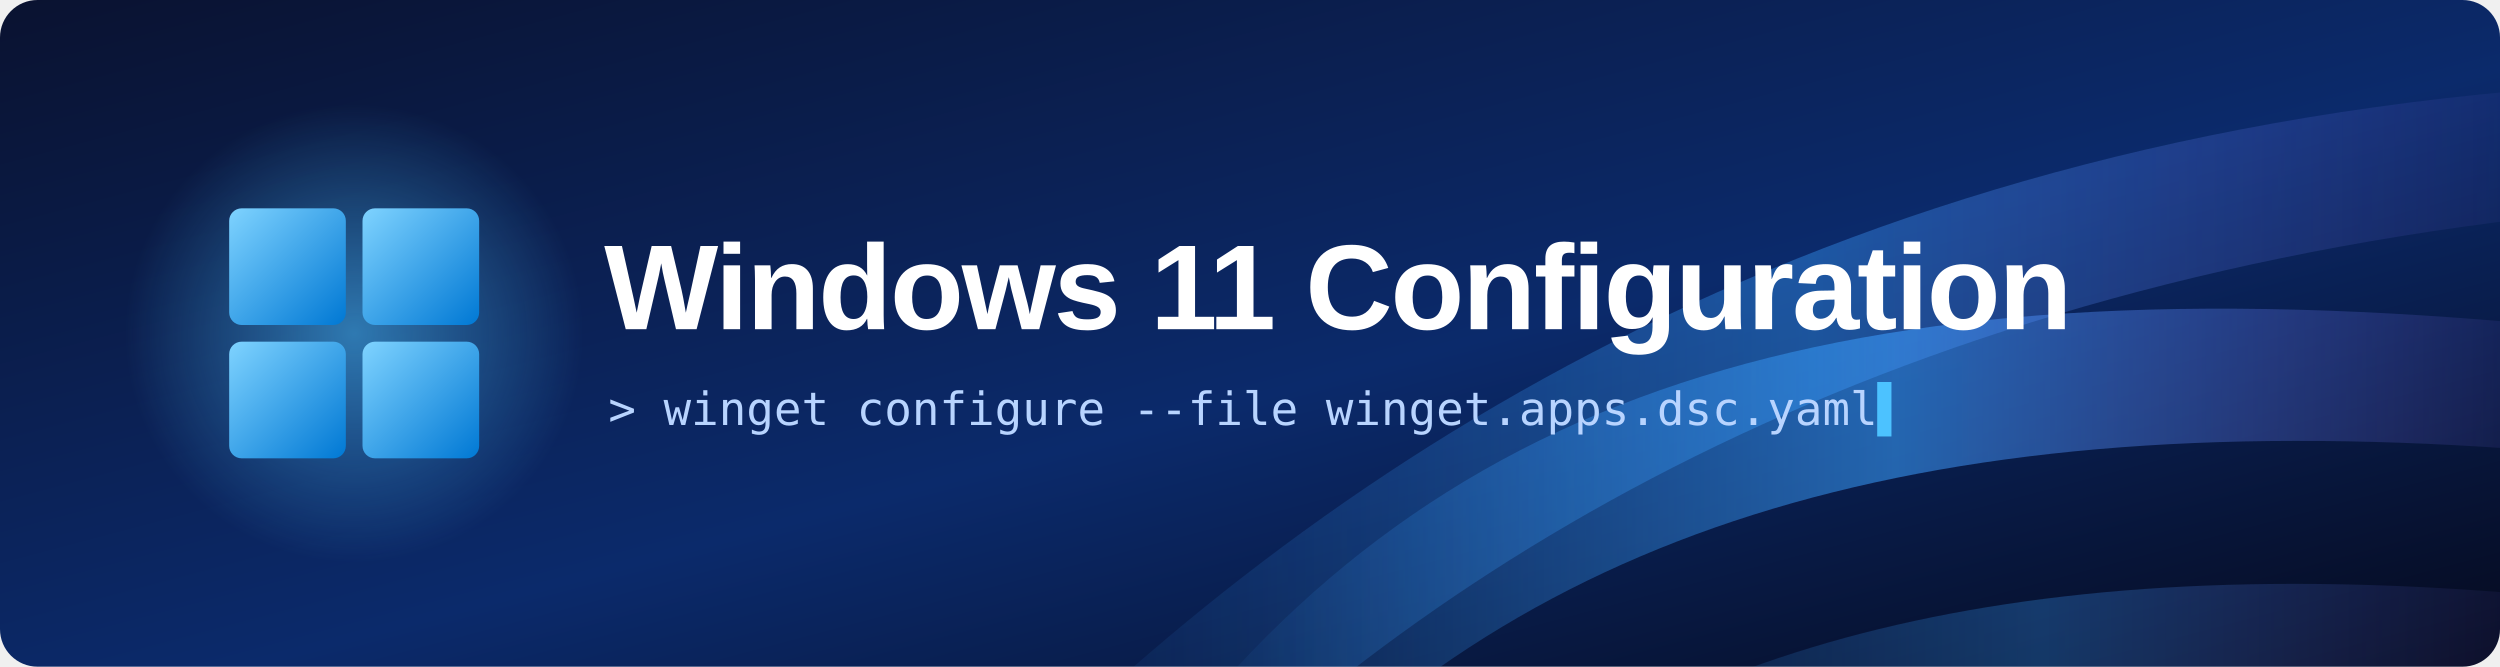
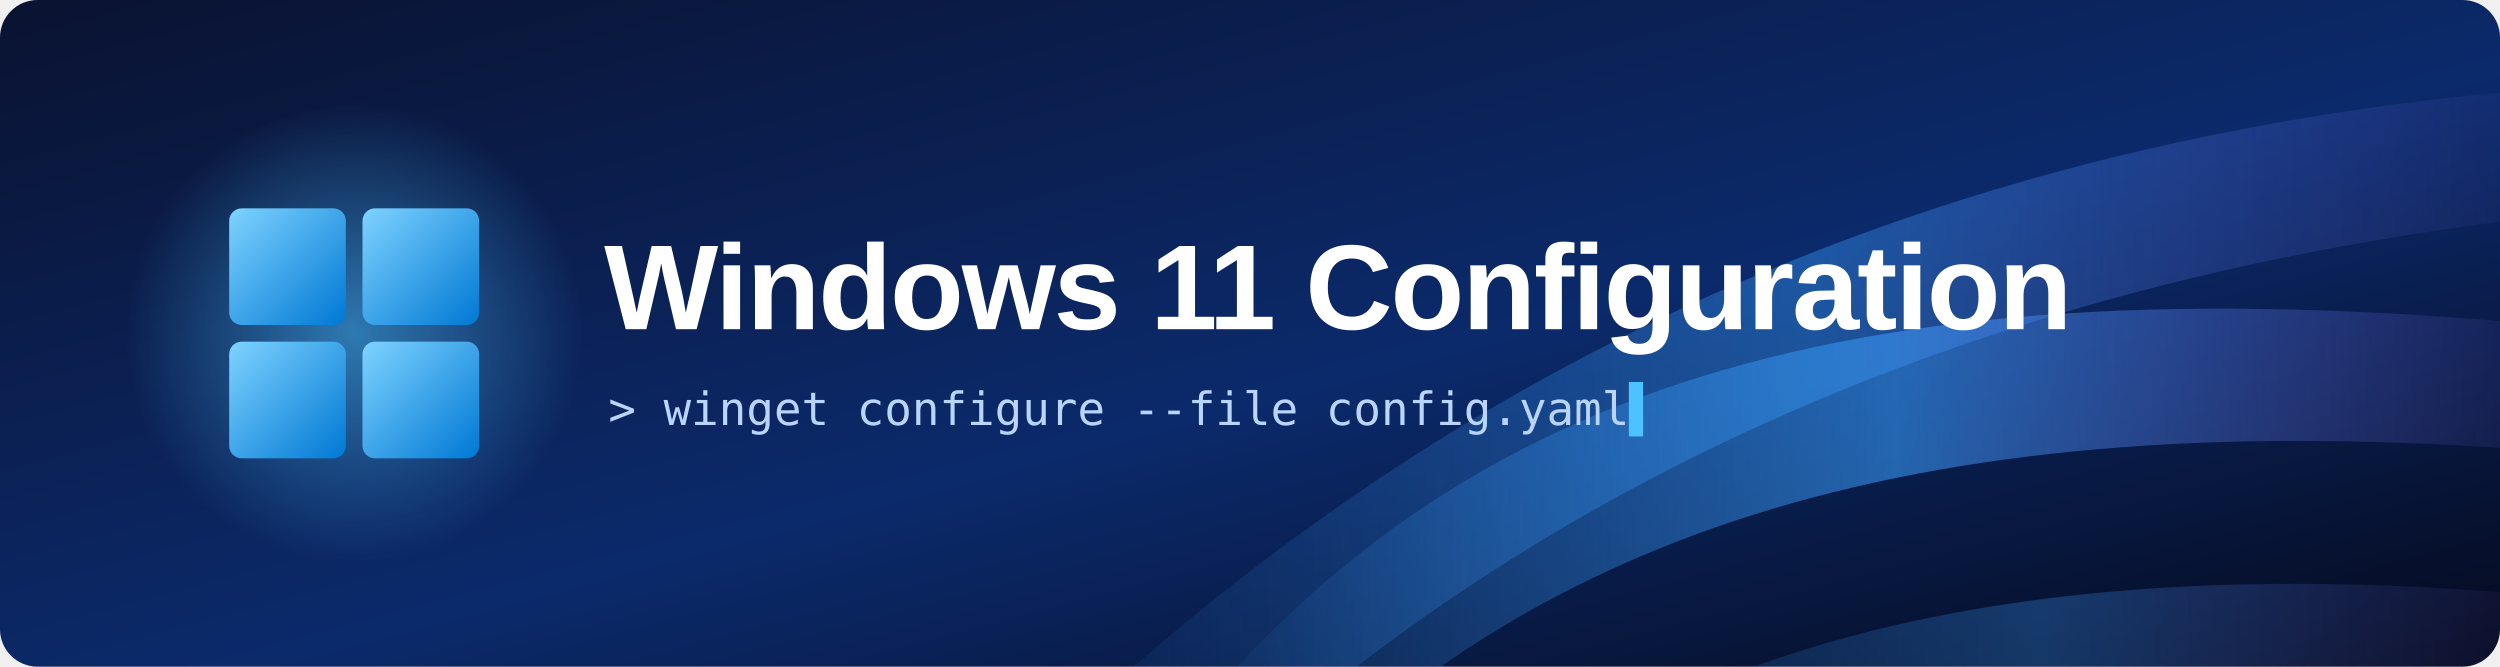
<svg xmlns="http://www.w3.org/2000/svg" viewBox="0 0 1200 320" width="1200" height="320" role="img" aria-labelledby="title">
  <defs>
    <linearGradient id="bg" x1="0" y1="0" x2="1" y2="1">
      <stop offset="0" stop-color="#0a1230" />
      <stop offset="0.55" stop-color="#0b2a6b" />
      <stop offset="1" stop-color="#05091c" />
    </linearGradient>
    <linearGradient id="tile" x1="0" y1="0" x2="1" y2="1">
      <stop offset="0" stop-color="#7fd3ff" />
      <stop offset="1" stop-color="#0078d4" />
    </linearGradient>
    <linearGradient id="petal" x1="0" y1="0" x2="1" y2="0">
      <stop offset="0" stop-color="#3aa0ff" stop-opacity="0" />
      <stop offset="0.5" stop-color="#3aa0ff" stop-opacity="0.55" />
      <stop offset="1" stop-color="#9b6bff" stop-opacity="0" />
    </linearGradient>
    <linearGradient id="shine" x1="0" y1="0" x2="1" y2="0">
      <stop offset="0" stop-color="#fff" stop-opacity="0" />
      <stop offset="0.5" stop-color="#fff" stop-opacity="0.6" />
      <stop offset="1" stop-color="#fff" stop-opacity="0" />
    </linearGradient>
    <radialGradient id="glow" cx="0.5" cy="0.5" r="0.5">
      <stop offset="0" stop-color="#4cc2ff" stop-opacity="0.55" />
      <stop offset="1" stop-color="#4cc2ff" stop-opacity="0" />
    </radialGradient>
    <clipPath id="tiles">
      <rect x="0" y="0" width="56" height="56" rx="6" />
      <rect x="64" y="0" width="56" height="56" rx="6" />
      <rect x="0" y="64" width="56" height="56" rx="6" />
      <rect x="64" y="64" width="56" height="56" rx="6" />
    </clipPath>
    <clipPath id="frame">
      <rect width="1200" height="320" rx="18" />
    </clipPath>
  </defs>
  <style>
    .petal { transform-box: fill-box; transform-origin: center; animation: sway 9s ease-in-out infinite; }
    .p2 { animation-duration: 12s; animation-delay: -3s; }
    .p3 { animation-duration: 15s; animation-delay: -6s; }
    .tile { animation: pop 0.8s cubic-bezier(.2,.9,.3,1.3) both; transform-box: fill-box; transform-origin: center; }
    .t2 { animation-delay: .15s; } .t3 { animation-delay: .3s; } .t4 { animation-delay: .45s; }
    .glow { animation: pulse 4s ease-in-out infinite; transform-box: fill-box; transform-origin: center; }
    .fade { animation: fade 1s ease-out .6s both; }
    .fade2 { animation: fade 1s ease-out .9s both; }
    .caret { animation: blink 1.1s steps(1) infinite; }
    @keyframes sway { 0%,100% { transform: translateX(0) rotate(0deg); } 50% { transform: translateX(40px) rotate(4deg); } }
    @keyframes pop { from { transform: scale(0); opacity: 0; } to { transform: scale(1); opacity: 1; } }
    @keyframes pulse { 0%,100% { opacity: .6; transform: scale(1); } 50% { opacity: 1; transform: scale(1.12); } }
    @keyframes fade { from { opacity: 0; transform: translateY(12px); } to { opacity: 1; transform: none; } }
    @keyframes blink { 50% { opacity: 0; } }
    @media (prefers-reduced-motion: reduce) { * { animation: none !important; } }
  </style>
  <g clip-path="url(#frame)">
    <rect width="1200" height="320" fill="url(#bg)" />
    <path class="petal" d="M560 360 C700 180 900 120 1260 160 L1260 220 C960 190 760 240 620 380 Z" fill="url(#petal)" />
    <path class="petal p2" d="M480 380 C640 220 880 60 1260 40 L1260 100 C920 130 700 260 560 400 Z" fill="url(#petal)" opacity="0.7" />
    <path class="petal p3" d="M700 400 C820 300 1000 260 1260 290 L1260 340 C1020 320 860 350 760 420 Z" fill="url(#petal)" opacity="0.5" />
    <g transform="translate(110 100)">
      <circle class="glow" cx="60" cy="60" r="110" fill="url(#glow)" />
      <rect class="tile" x="0" y="0" width="56" height="56" rx="6" fill="url(#tile)" />
      <rect class="tile t2" x="64" y="0" width="56" height="56" rx="6" fill="url(#tile)" />
      <rect class="tile t3" x="0" y="64" width="56" height="56" rx="6" fill="url(#tile)" />
      <rect class="tile t4" x="64" y="64" width="56" height="56" rx="6" fill="url(#tile)" />
      <g clip-path="url(#tiles)">
        <rect x="-80" y="-20" width="50" height="160" fill="url(#shine)" transform="skewX(-20)">
          <animate attributeName="x" values="-80;-80;220" keyTimes="0;0.7;1" dur="5s" repeatCount="indefinite" />
        </rect>
      </g>
    </g>
    <g font-family="'Segoe UI Variable Display','Segoe UI',system-ui,-apple-system,'Helvetica Neue',Arial,sans-serif" fill="#fff">
      <text class="fade" x="290" y="158" font-size="58" font-weight="600" letter-spacing="-1">Windows 11 Configuration</text>
-       <text class="fade2" x="292" y="204" font-size="22" fill="#b8d4ff" font-family="'Cascadia Code','Cascadia Mono',Consolas,monospace">&gt; winget configure --file winget.apps.dsc.yaml<tspan class="caret" fill="#4cc2ff">▌</tspan>
+       <text class="fade2" x="292" y="204" font-size="22" fill="#b8d4ff" font-family="'Cascadia Code','Cascadia Mono',Consolas,monospace">&gt; winget configure --file config.yaml<tspan class="caret" fill="#4cc2ff">▌</tspan>
      </text>
    </g>
  </g>
</svg>
